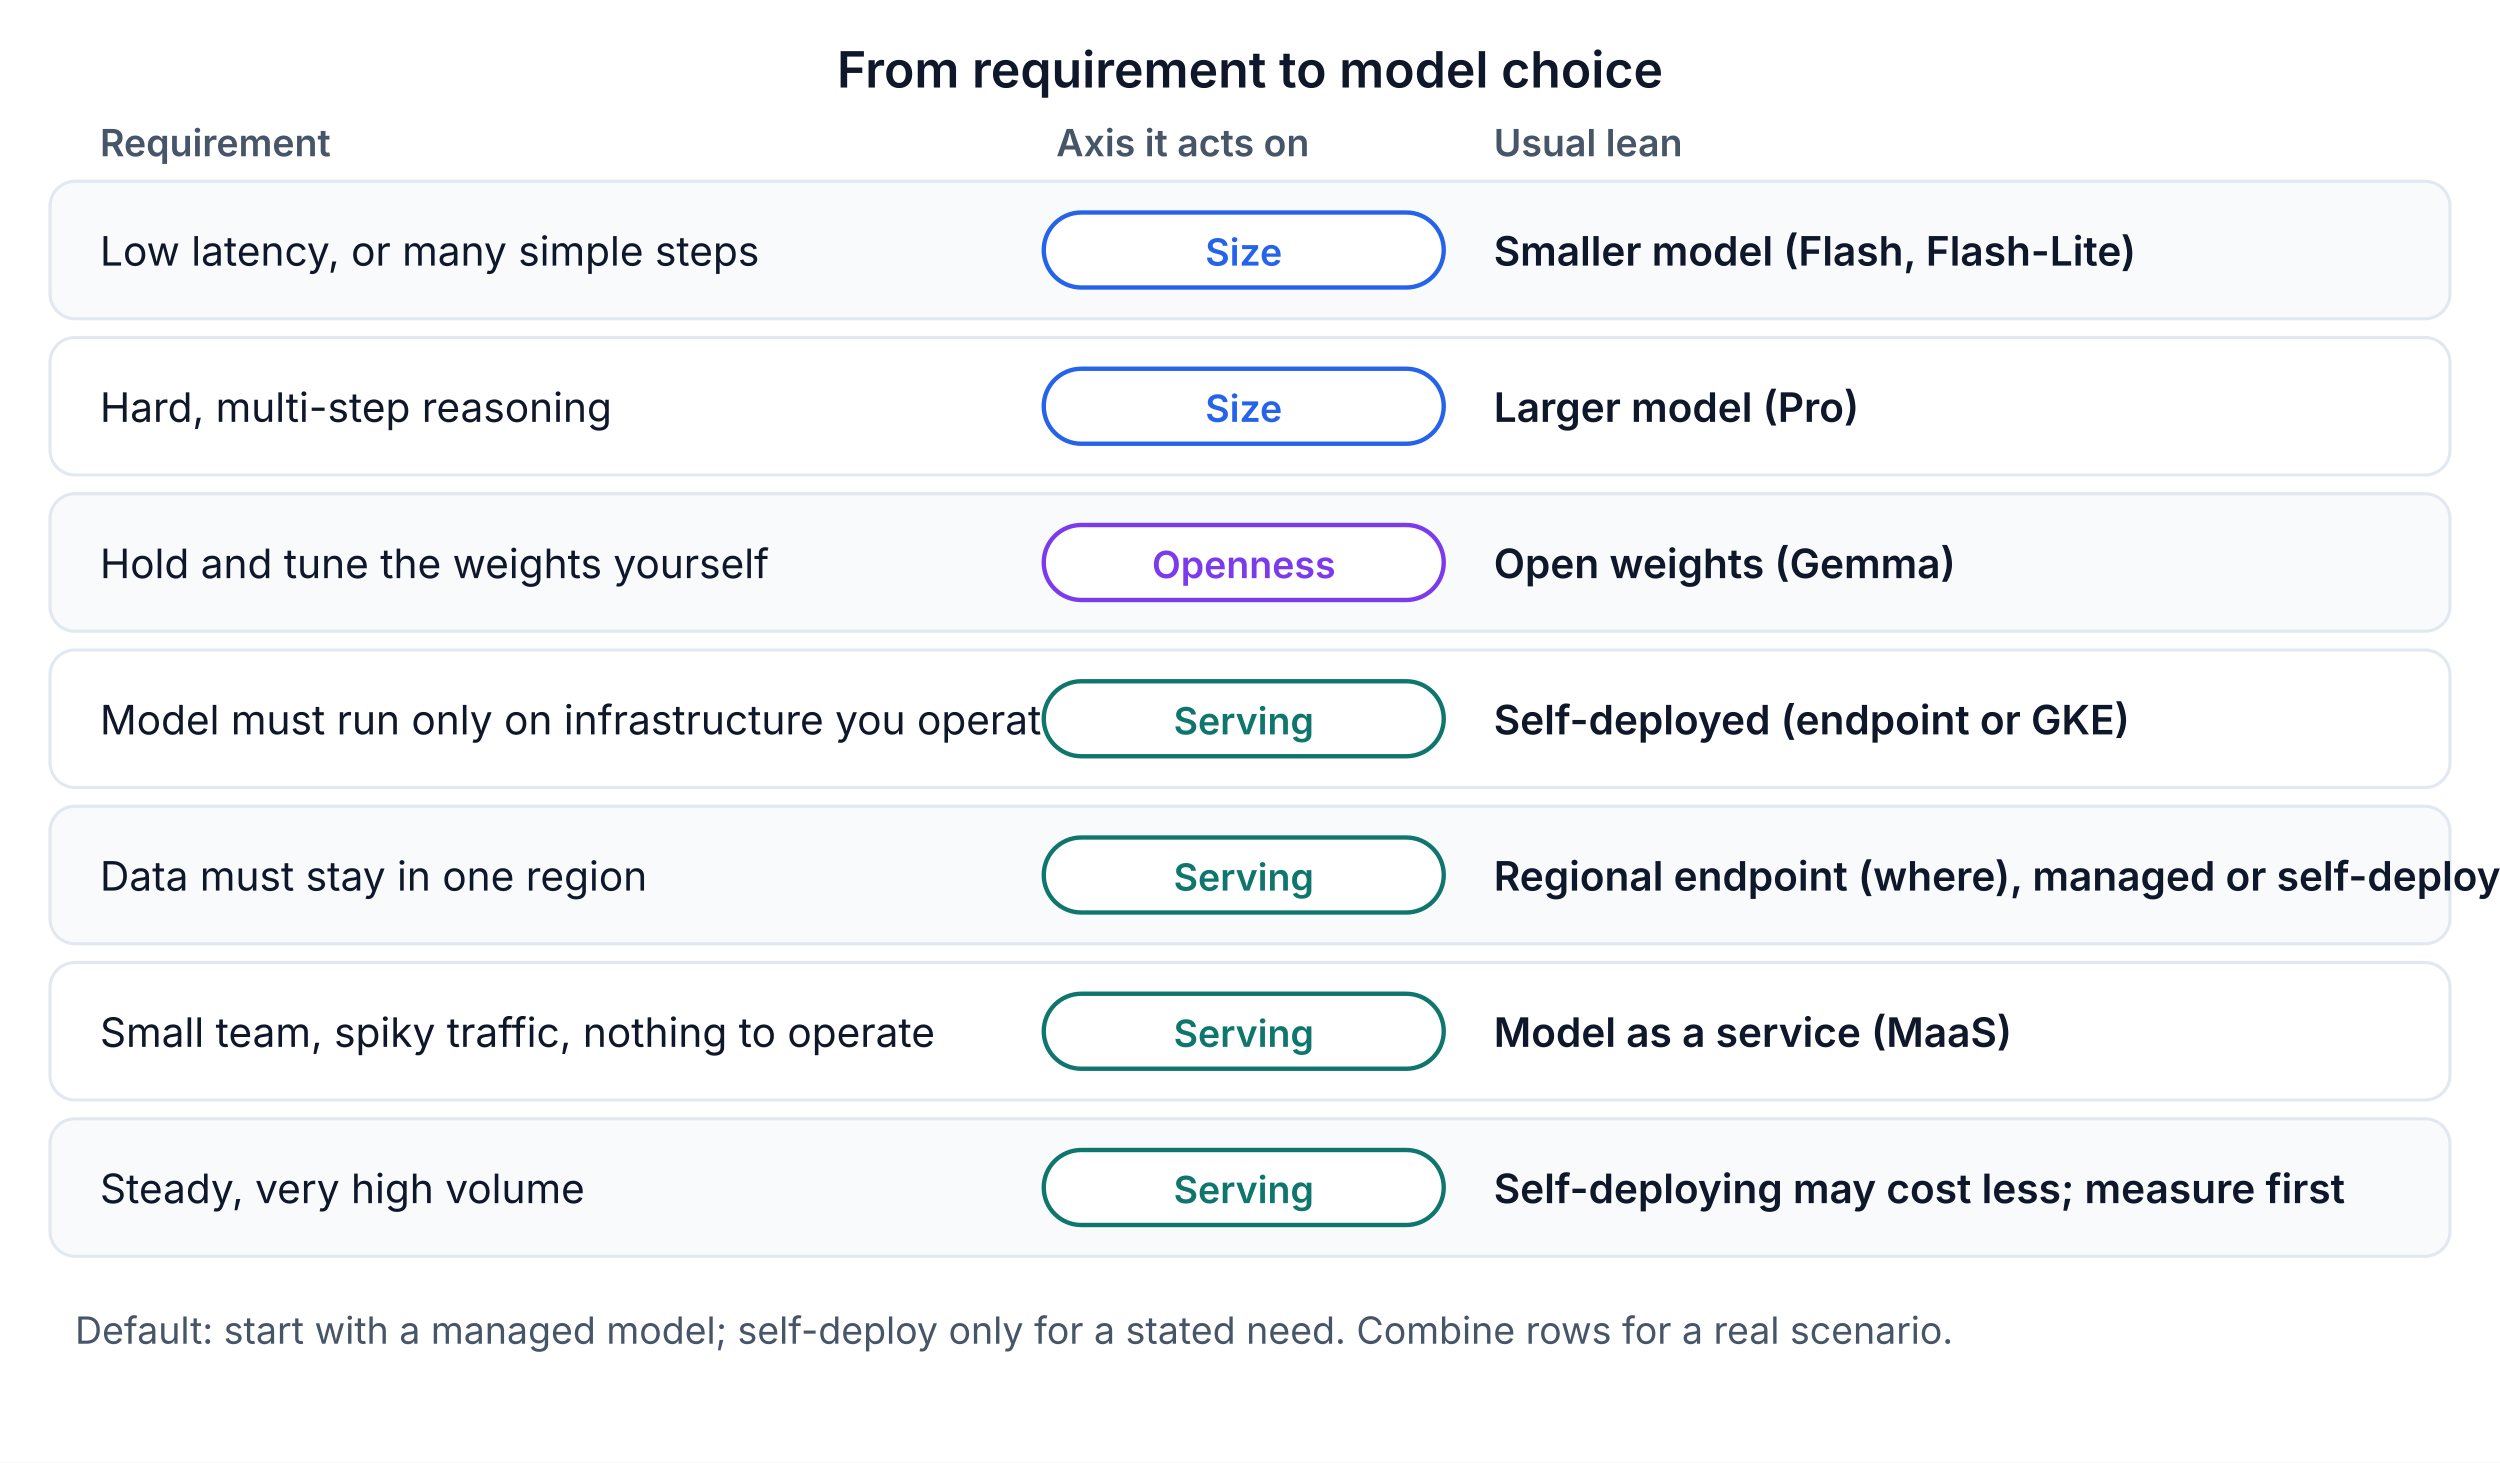
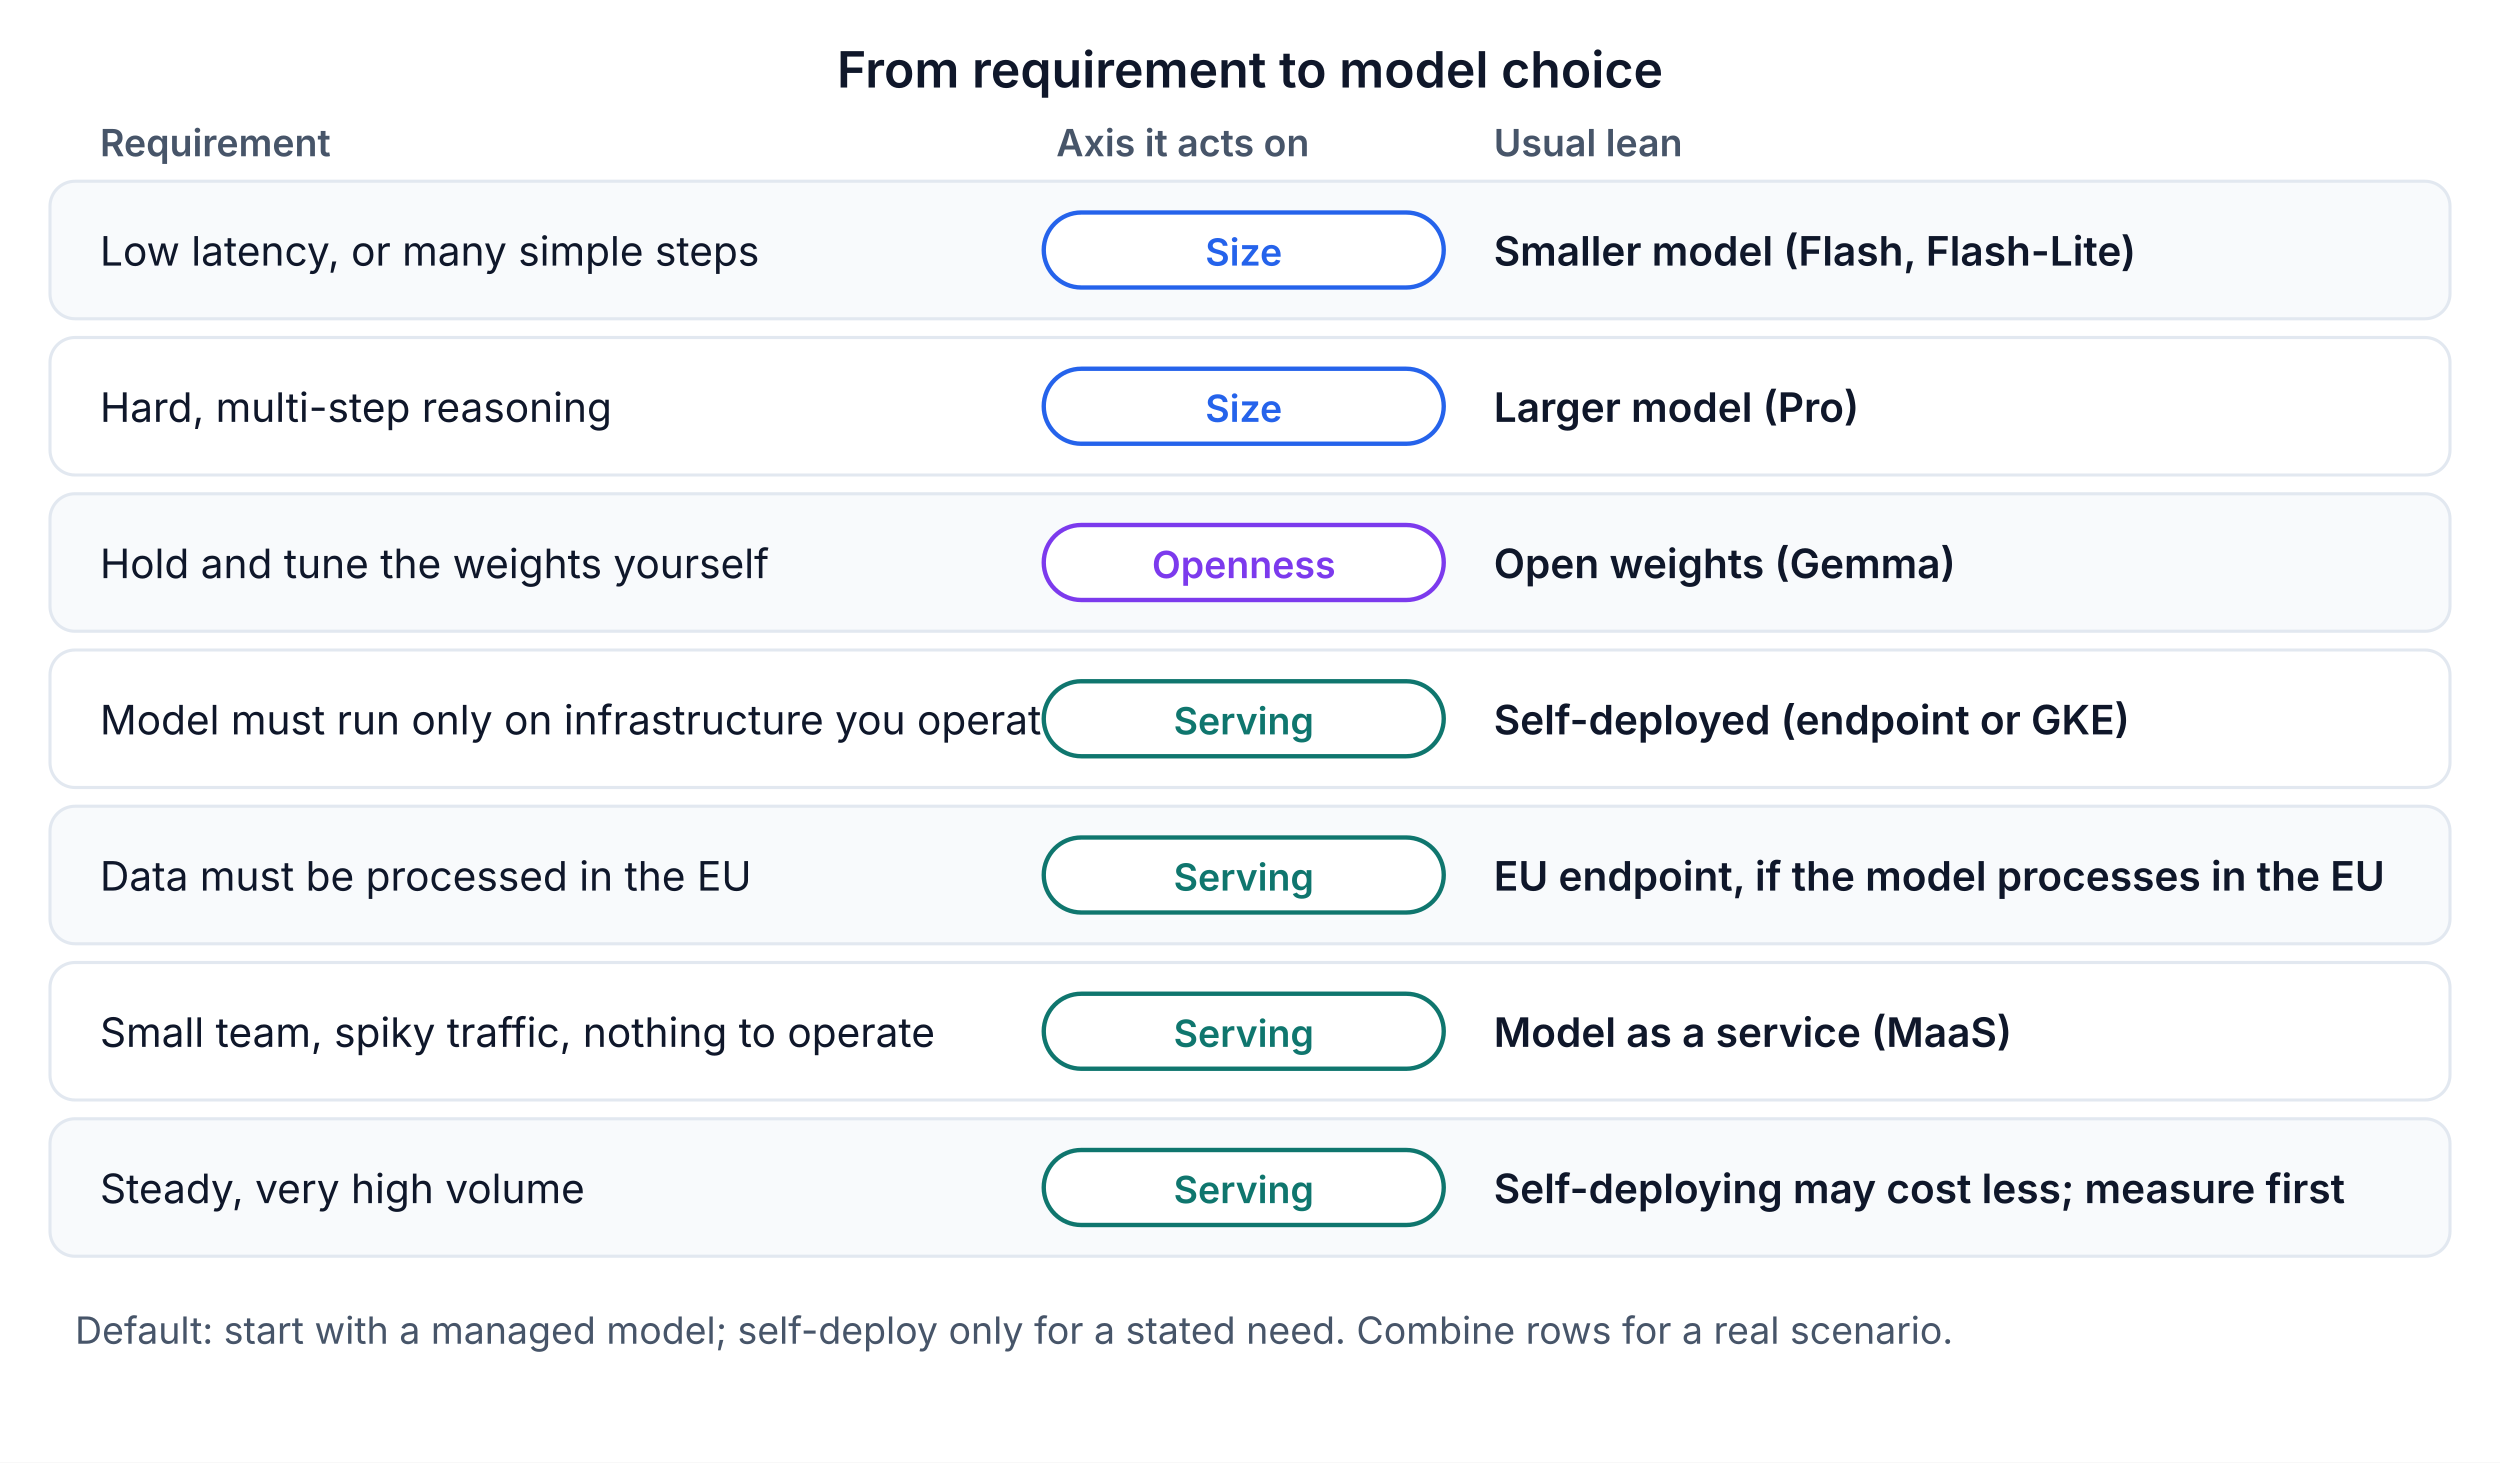
<svg xmlns="http://www.w3.org/2000/svg" viewBox="0 0 800 468" width="800" height="468" role="img" aria-label="A decision table mapping requirements to the model-choice axis they act on and the usual lean">
  <rect width="800" height="468" fill="#ffffff" />
  <text x="400.0" y="28" text-anchor="middle" font-family="Inter, system-ui, sans-serif" font-size="16" font-weight="600" fill="#0f172a">From requirement to model choice</text>
  <text x="32" y="50" font-family="Inter, system-ui, sans-serif" font-size="12" font-weight="600" fill="#475569">Requirement</text>
  <text x="338" y="50" font-family="Inter, system-ui, sans-serif" font-size="12" font-weight="600" fill="#475569">Axis it acts on</text>
  <text x="478" y="50" font-family="Inter, system-ui, sans-serif" font-size="12" font-weight="600" fill="#475569">Usual lean</text>
  <rect x="16" y="58" width="768" height="44" rx="8" fill="#f8fafc" stroke="#e2e8f0" />
  <text x="32" y="85" font-family="Inter, system-ui, sans-serif" font-size="13" fill="#0f172a">Low latency, or many simple steps</text>
  <rect x="334" y="68" width="128" height="24" rx="12" fill="#ffffff" stroke="#2563eb" stroke-width="1.4" />
  <text x="398" y="85" text-anchor="middle" font-family="Inter, system-ui, sans-serif" font-size="12" font-weight="600" fill="#2563eb">Size</text>
  <text x="478" y="85" font-family="Inter, system-ui, sans-serif" font-size="13" font-weight="600" fill="#0f172a">Smaller model (Flash, Flash-Lite)</text>
  <rect x="16" y="108" width="768" height="44" rx="8" fill="#ffffff" stroke="#e2e8f0" />
  <text x="32" y="135" font-family="Inter, system-ui, sans-serif" font-size="13" fill="#0f172a">Hard, multi-step reasoning</text>
  <rect x="334" y="118" width="128" height="24" rx="12" fill="#ffffff" stroke="#2563eb" stroke-width="1.4" />
  <text x="398" y="135" text-anchor="middle" font-family="Inter, system-ui, sans-serif" font-size="12" font-weight="600" fill="#2563eb">Size</text>
  <text x="478" y="135" font-family="Inter, system-ui, sans-serif" font-size="13" font-weight="600" fill="#0f172a">Larger model (Pro)</text>
  <rect x="16" y="158" width="768" height="44" rx="8" fill="#f8fafc" stroke="#e2e8f0" />
  <text x="32" y="185" font-family="Inter, system-ui, sans-serif" font-size="13" fill="#0f172a">Hold and tune the weights yourself</text>
  <rect x="334" y="168" width="128" height="24" rx="12" fill="#ffffff" stroke="#7c3aed" stroke-width="1.4" />
  <text x="398" y="185" text-anchor="middle" font-family="Inter, system-ui, sans-serif" font-size="12" font-weight="600" fill="#7c3aed">Openness</text>
  <text x="478" y="185" font-family="Inter, system-ui, sans-serif" font-size="13" font-weight="600" fill="#0f172a">Open weights (Gemma)</text>
  <rect x="16" y="208" width="768" height="44" rx="8" fill="#ffffff" stroke="#e2e8f0" />
  <text x="32" y="235" font-family="Inter, system-ui, sans-serif" font-size="13" fill="#0f172a">Model must run only on infrastructure you operate</text>
  <rect x="334" y="218" width="128" height="24" rx="12" fill="#ffffff" stroke="#0f766e" stroke-width="1.4" />
  <text x="398" y="235" text-anchor="middle" font-family="Inter, system-ui, sans-serif" font-size="12" font-weight="600" fill="#0f766e">Serving</text>
  <text x="478" y="235" font-family="Inter, system-ui, sans-serif" font-size="13" font-weight="600" fill="#0f172a">Self-deployed (endpoint or GKE)</text>
  <rect x="16" y="258" width="768" height="44" rx="8" fill="#f8fafc" stroke="#e2e8f0" />
-   <text x="32" y="285" font-family="Inter, system-ui, sans-serif" font-size="13" fill="#0f172a">Data must stay in one region</text>
+   <text x="32" y="285" font-family="Inter, system-ui, sans-serif" font-size="13" fill="#0f172a">Data must be processed in the EU</text>
  <rect x="334" y="268" width="128" height="24" rx="12" fill="#ffffff" stroke="#0f766e" stroke-width="1.4" />
  <text x="398" y="285" text-anchor="middle" font-family="Inter, system-ui, sans-serif" font-size="12" font-weight="600" fill="#0f766e">Serving</text>
-   <text x="478" y="285" font-family="Inter, system-ui, sans-serif" font-size="13" font-weight="600" fill="#0f172a">Regional endpoint (where), managed or self-deployed</text>
+   <text x="478" y="285" font-family="Inter, system-ui, sans-serif" font-size="13" font-weight="600" fill="#0f172a">EU endpoint, if the model processes in the EU</text>
  <rect x="16" y="308" width="768" height="44" rx="8" fill="#ffffff" stroke="#e2e8f0" />
  <text x="32" y="335" font-family="Inter, system-ui, sans-serif" font-size="13" fill="#0f172a">Small team, spiky traffic, nothing to operate</text>
  <rect x="334" y="318" width="128" height="24" rx="12" fill="#ffffff" stroke="#0f766e" stroke-width="1.4" />
  <text x="398" y="335" text-anchor="middle" font-family="Inter, system-ui, sans-serif" font-size="12" font-weight="600" fill="#0f766e">Serving</text>
  <text x="478" y="335" font-family="Inter, system-ui, sans-serif" font-size="13" font-weight="600" fill="#0f172a">Model as a service (MaaS)</text>
  <rect x="16" y="358" width="768" height="44" rx="8" fill="#f8fafc" stroke="#e2e8f0" />
  <text x="32" y="385" font-family="Inter, system-ui, sans-serif" font-size="13" fill="#0f172a">Steady, very high volume</text>
  <rect x="334" y="368" width="128" height="24" rx="12" fill="#ffffff" stroke="#0f766e" stroke-width="1.4" />
  <text x="398" y="385" text-anchor="middle" font-family="Inter, system-ui, sans-serif" font-size="12" font-weight="600" fill="#0f766e">Serving</text>
  <text x="478" y="385" font-family="Inter, system-ui, sans-serif" font-size="13" font-weight="600" fill="#0f172a">Self-deploying may cost less; measure first</text>
  <text x="24" y="430" font-family="Inter, system-ui, sans-serif" font-size="12" fill="#475569">Default: start with a managed model; self-deploy only for a stated need. Combine rows for a real scenario.</text>
</svg>
